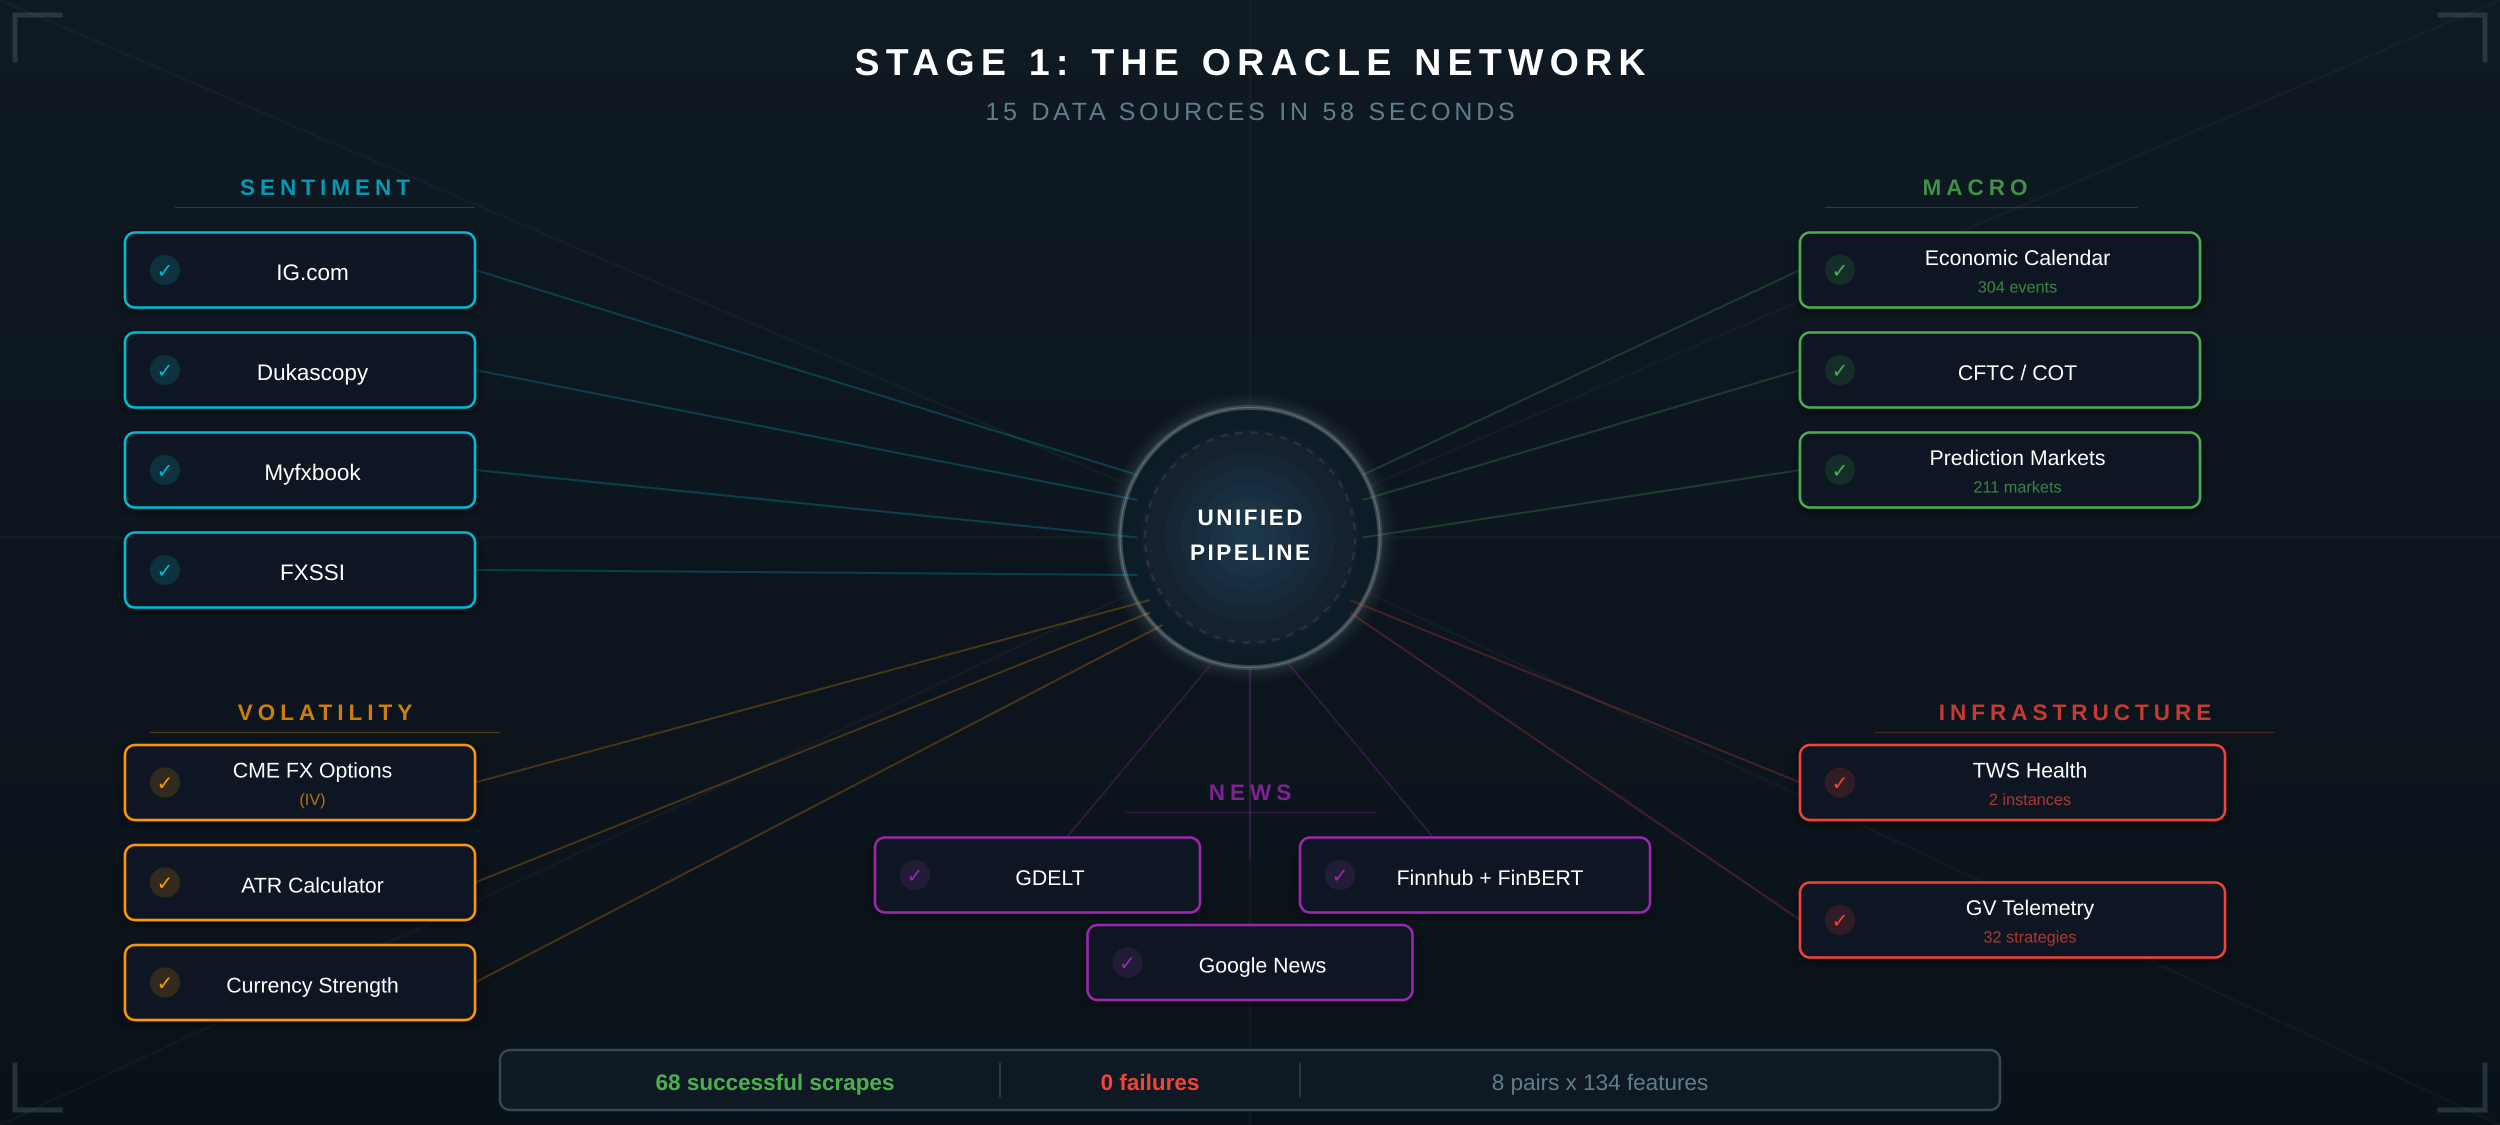
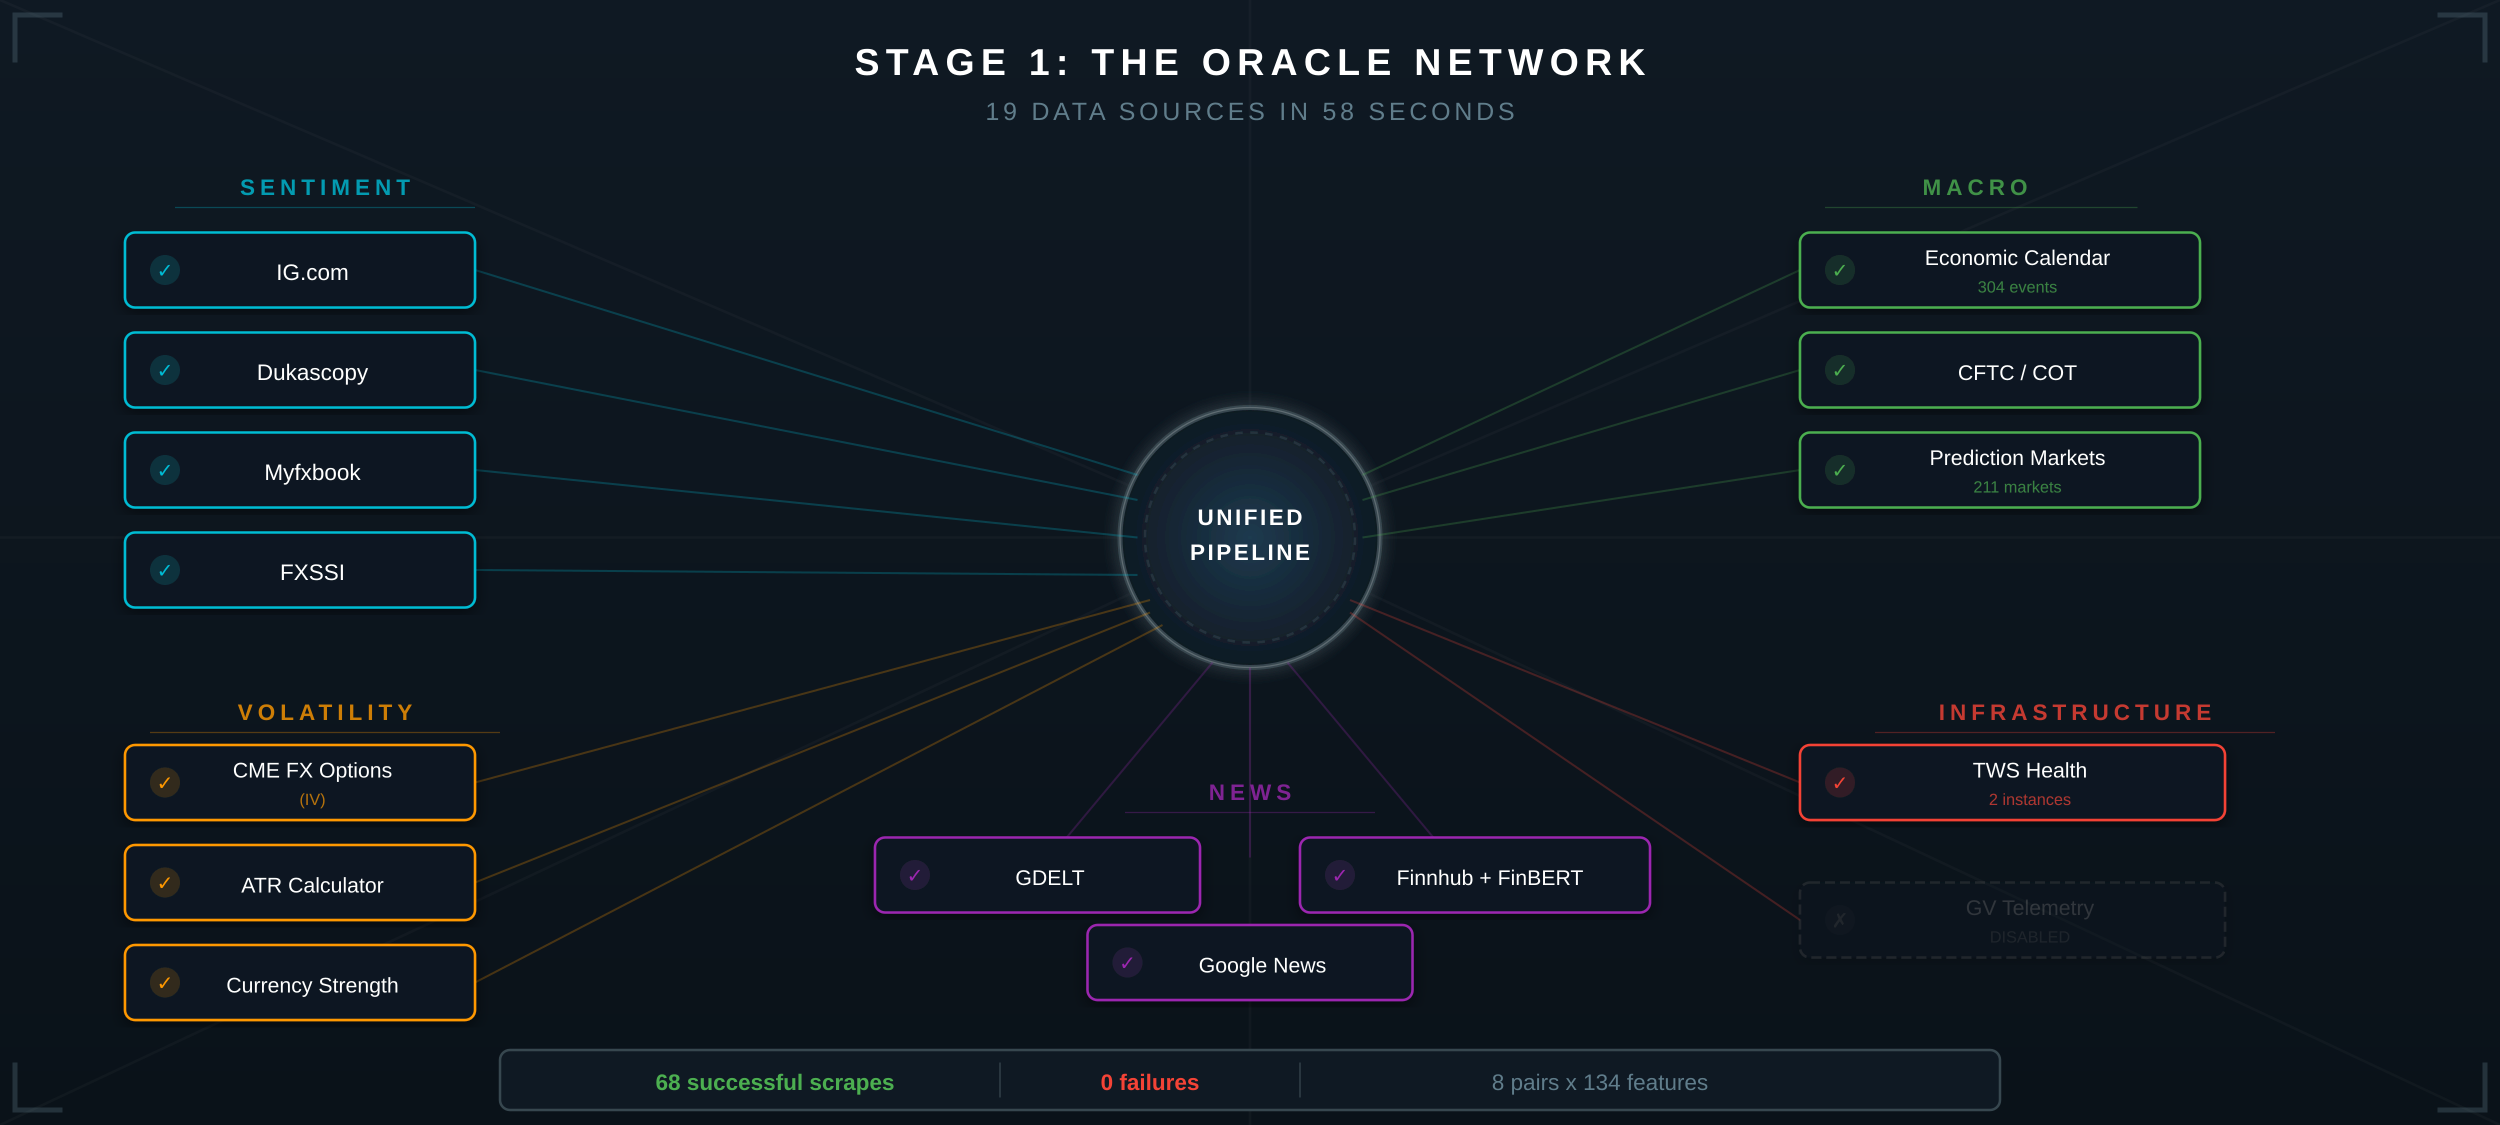
<svg xmlns="http://www.w3.org/2000/svg" viewBox="0 0 1000 450" width="1000" height="450">
  <defs>
    <filter id="glow">
      <feGaussianBlur stdDeviation="3" result="blur" />
      <feMerge>
        <feMergeNode in="blur" />
        <feMergeNode in="SourceGraphic" />
      </feMerge>
    </filter>
    <filter id="shadow">
      <feDropShadow dx="0" dy="2" stdDeviation="3" flood-color="#000" flood-opacity="0.5" />
    </filter>
    <linearGradient id="bgGrad" x1="0" y1="0" x2="0" y2="1">
      <stop offset="0%" stop-color="#0f1923" />
      <stop offset="100%" stop-color="#0a1219" />
    </linearGradient>
    <radialGradient id="hubGrad" cx="0.5" cy="0.5" r="0.5">
      <stop offset="0%" stop-color="#1e3a4f" />
      <stop offset="100%" stop-color="#0f1923" />
    </radialGradient>
  </defs>
  <rect width="1000" height="450" fill="url(#bgGrad)" />
  <g opacity="0.03" stroke="#ffffff">
    <line x1="500" y1="215" x2="0" y2="0" />
    <line x1="500" y1="215" x2="1000" y2="0" />
    <line x1="500" y1="215" x2="0" y2="450" />
    <line x1="500" y1="215" x2="1000" y2="450" />
    <line x1="500" y1="215" x2="0" y2="215" />
    <line x1="500" y1="215" x2="1000" y2="215" />
    <line x1="500" y1="215" x2="500" y2="0" />
    <line x1="500" y1="215" x2="500" y2="450" />
  </g>
  <text x="500" y="30" text-anchor="middle" fill="#ffffff" font-family="Segoe UI, Arial, sans-serif" font-size="15" font-weight="700" letter-spacing="2.5">STAGE 1: THE ORACLE NETWORK</text>
-   <text x="500" y="48" text-anchor="middle" fill="#607D8B" font-family="Segoe UI, Arial, sans-serif" font-size="10" letter-spacing="1.5">15 DATA SOURCES IN 58 SECONDS</text>
+   <text x="500" y="48" text-anchor="middle" fill="#607D8B" font-family="Segoe UI, Arial, sans-serif" font-size="10" letter-spacing="1.5">19 DATA SOURCES IN 58 SECONDS</text>
  <g filter="url(#glow)">
    <circle cx="500" cy="215" r="52" fill="url(#hubGrad)" stroke="#37474F" stroke-width="2" />
    <circle cx="500" cy="215" r="52" fill="none" stroke="#ffffff" stroke-width="0.5" opacity="0.2" />
    <circle cx="500" cy="215" r="42" fill="none" stroke="#37474F" stroke-width="1" stroke-dasharray="3 3" opacity="0.5" />
    <text x="500" y="210" text-anchor="middle" fill="#ffffff" font-family="Segoe UI, Arial, sans-serif" font-size="9" font-weight="700" letter-spacing="1">UNIFIED</text>
    <text x="500" y="224" text-anchor="middle" fill="#ffffff" font-family="Segoe UI, Arial, sans-serif" font-size="9" font-weight="700" letter-spacing="1">PIPELINE</text>
  </g>
  <text x="130" y="78" text-anchor="middle" fill="#00BCD4" font-family="Segoe UI, Arial, sans-serif" font-size="9" font-weight="700" letter-spacing="2" opacity="0.8">SENTIMENT</text>
  <line x1="70" y1="83" x2="190" y2="83" stroke="#00BCD4" stroke-width="0.5" opacity="0.3" />
  <line x1="455" y1="190" x2="190" y2="108" stroke="#00BCD4" stroke-width="0.8" opacity="0.25" />
  <line x1="455" y1="200" x2="190" y2="148" stroke="#00BCD4" stroke-width="0.8" opacity="0.25" />
  <line x1="455" y1="215" x2="190" y2="188" stroke="#00BCD4" stroke-width="0.8" opacity="0.25" />
  <line x1="455" y1="230" x2="190" y2="228" stroke="#00BCD4" stroke-width="0.8" opacity="0.25" />
  <g filter="url(#shadow)">
    <rect x="50" y="93" width="140" height="30" rx="4" fill="#0f1923" stroke="#00BCD4" stroke-width="1" />
    <circle cx="66" cy="108" r="6" fill="#00BCD4" opacity="0.15" />
    <text x="66" y="111" text-anchor="middle" fill="#00BCD4" font-family="Segoe UI, Arial, sans-serif" font-size="8">✓</text>
    <text x="125" y="112" text-anchor="middle" fill="#ffffff" font-family="Segoe UI, Arial, sans-serif" font-size="9">IG.com</text>
  </g>
  <g filter="url(#shadow)">
    <rect x="50" y="133" width="140" height="30" rx="4" fill="#0f1923" stroke="#00BCD4" stroke-width="1" />
    <circle cx="66" cy="148" r="6" fill="#00BCD4" opacity="0.15" />
    <text x="66" y="151" text-anchor="middle" fill="#00BCD4" font-family="Segoe UI, Arial, sans-serif" font-size="8">✓</text>
    <text x="125" y="152" text-anchor="middle" fill="#ffffff" font-family="Segoe UI, Arial, sans-serif" font-size="9">Dukascopy</text>
  </g>
  <g filter="url(#shadow)">
    <rect x="50" y="173" width="140" height="30" rx="4" fill="#0f1923" stroke="#00BCD4" stroke-width="1" />
    <circle cx="66" cy="188" r="6" fill="#00BCD4" opacity="0.15" />
    <text x="66" y="191" text-anchor="middle" fill="#00BCD4" font-family="Segoe UI, Arial, sans-serif" font-size="8">✓</text>
    <text x="125" y="192" text-anchor="middle" fill="#ffffff" font-family="Segoe UI, Arial, sans-serif" font-size="9">Myfxbook</text>
  </g>
  <g filter="url(#shadow)">
    <rect x="50" y="213" width="140" height="30" rx="4" fill="#0f1923" stroke="#00BCD4" stroke-width="1" />
    <circle cx="66" cy="228" r="6" fill="#00BCD4" opacity="0.15" />
    <text x="66" y="231" text-anchor="middle" fill="#00BCD4" font-family="Segoe UI, Arial, sans-serif" font-size="8">✓</text>
    <text x="125" y="232" text-anchor="middle" fill="#ffffff" font-family="Segoe UI, Arial, sans-serif" font-size="9">FXSSI</text>
  </g>
  <text x="790" y="78" text-anchor="middle" fill="#4CAF50" font-family="Segoe UI, Arial, sans-serif" font-size="9" font-weight="700" letter-spacing="2" opacity="0.8">MACRO</text>
  <line x1="730" y1="83" x2="855" y2="83" stroke="#4CAF50" stroke-width="0.5" opacity="0.3" />
  <line x1="545" y1="190" x2="720" y2="108" stroke="#4CAF50" stroke-width="0.8" opacity="0.25" />
  <line x1="545" y1="200" x2="720" y2="148" stroke="#4CAF50" stroke-width="0.8" opacity="0.25" />
  <line x1="545" y1="215" x2="720" y2="188" stroke="#4CAF50" stroke-width="0.8" opacity="0.25" />
  <g filter="url(#shadow)">
    <rect x="720" y="93" width="160" height="30" rx="4" fill="#0f1923" stroke="#4CAF50" stroke-width="1" />
    <circle cx="736" cy="108" r="6" fill="#4CAF50" opacity="0.15" />
    <text x="736" y="111" text-anchor="middle" fill="#4CAF50" font-family="Segoe UI, Arial, sans-serif" font-size="8">✓</text>
    <text x="807" y="106" text-anchor="middle" fill="#ffffff" font-family="Segoe UI, Arial, sans-serif" font-size="8.5">Economic Calendar</text>
    <text x="807" y="117" text-anchor="middle" fill="#4CAF50" font-family="Segoe UI, Arial, sans-serif" font-size="6.5" opacity="0.7">304 events</text>
  </g>
  <g filter="url(#shadow)">
    <rect x="720" y="133" width="160" height="30" rx="4" fill="#0f1923" stroke="#4CAF50" stroke-width="1" />
    <circle cx="736" cy="148" r="6" fill="#4CAF50" opacity="0.15" />
    <text x="736" y="151" text-anchor="middle" fill="#4CAF50" font-family="Segoe UI, Arial, sans-serif" font-size="8">✓</text>
    <text x="807" y="152" text-anchor="middle" fill="#ffffff" font-family="Segoe UI, Arial, sans-serif" font-size="8.5">CFTC / COT</text>
  </g>
  <g filter="url(#shadow)">
    <rect x="720" y="173" width="160" height="30" rx="4" fill="#0f1923" stroke="#4CAF50" stroke-width="1" />
    <circle cx="736" cy="188" r="6" fill="#4CAF50" opacity="0.15" />
    <text x="736" y="191" text-anchor="middle" fill="#4CAF50" font-family="Segoe UI, Arial, sans-serif" font-size="8">✓</text>
    <text x="807" y="186" text-anchor="middle" fill="#ffffff" font-family="Segoe UI, Arial, sans-serif" font-size="8.5">Prediction Markets</text>
    <text x="807" y="197" text-anchor="middle" fill="#4CAF50" font-family="Segoe UI, Arial, sans-serif" font-size="6.5" opacity="0.7">211 markets</text>
  </g>
  <text x="130" y="288" text-anchor="middle" fill="#FF9800" font-family="Segoe UI, Arial, sans-serif" font-size="9" font-weight="700" letter-spacing="2" opacity="0.8">VOLATILITY</text>
  <line x1="60" y1="293" x2="200" y2="293" stroke="#FF9800" stroke-width="0.5" opacity="0.3" />
  <line x1="460" y1="240" x2="190" y2="313" stroke="#FF9800" stroke-width="0.8" opacity="0.25" />
  <line x1="460" y1="245" x2="190" y2="353" stroke="#FF9800" stroke-width="0.8" opacity="0.25" />
  <line x1="465" y1="250" x2="190" y2="393" stroke="#FF9800" stroke-width="0.8" opacity="0.25" />
  <g filter="url(#shadow)">
    <rect x="50" y="298" width="140" height="30" rx="4" fill="#0f1923" stroke="#FF9800" stroke-width="1" />
    <circle cx="66" cy="313" r="6" fill="#FF9800" opacity="0.15" />
    <text x="66" y="316" text-anchor="middle" fill="#FF9800" font-family="Segoe UI, Arial, sans-serif" font-size="8">✓</text>
    <text x="125" y="311" text-anchor="middle" fill="#ffffff" font-family="Segoe UI, Arial, sans-serif" font-size="8.5">CME FX Options</text>
    <text x="125" y="322" text-anchor="middle" fill="#FF9800" font-family="Segoe UI, Arial, sans-serif" font-size="6.5" opacity="0.7">(IV)</text>
  </g>
  <g filter="url(#shadow)">
    <rect x="50" y="338" width="140" height="30" rx="4" fill="#0f1923" stroke="#FF9800" stroke-width="1" />
    <circle cx="66" cy="353" r="6" fill="#FF9800" opacity="0.15" />
    <text x="66" y="356" text-anchor="middle" fill="#FF9800" font-family="Segoe UI, Arial, sans-serif" font-size="8">✓</text>
    <text x="125" y="357" text-anchor="middle" fill="#ffffff" font-family="Segoe UI, Arial, sans-serif" font-size="8.5">ATR Calculator</text>
  </g>
  <g filter="url(#shadow)">
    <rect x="50" y="378" width="140" height="30" rx="4" fill="#0f1923" stroke="#FF9800" stroke-width="1" />
    <circle cx="66" cy="393" r="6" fill="#FF9800" opacity="0.15" />
    <text x="66" y="396" text-anchor="middle" fill="#FF9800" font-family="Segoe UI, Arial, sans-serif" font-size="8">✓</text>
    <text x="125" y="397" text-anchor="middle" fill="#ffffff" font-family="Segoe UI, Arial, sans-serif" font-size="8.5">Currency Strength</text>
  </g>
  <text x="500" y="320" text-anchor="middle" fill="#9C27B0" font-family="Segoe UI, Arial, sans-serif" font-size="9" font-weight="700" letter-spacing="2" opacity="0.8">NEWS</text>
  <line x1="450" y1="325" x2="550" y2="325" stroke="#9C27B0" stroke-width="0.5" opacity="0.3" />
  <line x1="485" y1="265" x2="420" y2="343" stroke="#9C27B0" stroke-width="0.8" opacity="0.25" />
  <line x1="500" y1="267" x2="500" y2="343" stroke="#9C27B0" stroke-width="0.8" opacity="0.25" />
  <line x1="515" y1="265" x2="580" y2="343" stroke="#9C27B0" stroke-width="0.8" opacity="0.25" />
  <g filter="url(#shadow)">
    <rect x="350" y="335" width="130" height="30" rx="4" fill="#0f1923" stroke="#9C27B0" stroke-width="1" />
    <circle cx="366" cy="350" r="6" fill="#9C27B0" opacity="0.15" />
    <text x="366" y="353" text-anchor="middle" fill="#9C27B0" font-family="Segoe UI, Arial, sans-serif" font-size="8">✓</text>
    <text x="420" y="354" text-anchor="middle" fill="#ffffff" font-family="Segoe UI, Arial, sans-serif" font-size="8.5">GDELT</text>
  </g>
  <g filter="url(#shadow)">
    <rect x="435" y="370" width="130" height="30" rx="4" fill="#0f1923" stroke="#9C27B0" stroke-width="1" />
    <circle cx="451" cy="385" r="6" fill="#9C27B0" opacity="0.15" />
    <text x="451" y="388" text-anchor="middle" fill="#9C27B0" font-family="Segoe UI, Arial, sans-serif" font-size="8">✓</text>
    <text x="505" y="389" text-anchor="middle" fill="#ffffff" font-family="Segoe UI, Arial, sans-serif" font-size="8.5">Google News</text>
  </g>
  <g filter="url(#shadow)">
    <rect x="520" y="335" width="140" height="30" rx="4" fill="#0f1923" stroke="#9C27B0" stroke-width="1" />
    <circle cx="536" cy="350" r="6" fill="#9C27B0" opacity="0.15" />
    <text x="536" y="353" text-anchor="middle" fill="#9C27B0" font-family="Segoe UI, Arial, sans-serif" font-size="8">✓</text>
    <text x="596" y="354" text-anchor="middle" fill="#ffffff" font-family="Segoe UI, Arial, sans-serif" font-size="8.5">Finnhub + FinBERT</text>
  </g>
  <text x="830" y="288" text-anchor="middle" fill="#F44336" font-family="Segoe UI, Arial, sans-serif" font-size="9" font-weight="700" letter-spacing="2" opacity="0.8">INFRASTRUCTURE</text>
  <line x1="750" y1="293" x2="910" y2="293" stroke="#F44336" stroke-width="0.5" opacity="0.3" />
  <line x1="540" y1="240" x2="720" y2="313" stroke="#F44336" stroke-width="0.8" opacity="0.25" />
  <line x1="540" y1="245" x2="720" y2="368" stroke="#F44336" stroke-width="0.8" opacity="0.25" />
  <g filter="url(#shadow)">
    <rect x="720" y="298" width="170" height="30" rx="4" fill="#0f1923" stroke="#F44336" stroke-width="1" />
    <circle cx="736" cy="313" r="6" fill="#F44336" opacity="0.15" />
    <text x="736" y="316" text-anchor="middle" fill="#F44336" font-family="Segoe UI, Arial, sans-serif" font-size="8">✓</text>
    <text x="812" y="311" text-anchor="middle" fill="#ffffff" font-family="Segoe UI, Arial, sans-serif" font-size="8.5">TWS Health</text>
    <text x="812" y="322" text-anchor="middle" fill="#F44336" font-family="Segoe UI, Arial, sans-serif" font-size="6.5" opacity="0.7">2 instances</text>
  </g>
-   <g filter="url(#shadow)">
-     <rect x="720" y="353" width="170" height="30" rx="4" fill="#0f1923" stroke="#F44336" stroke-width="1" />
-     <circle cx="736" cy="368" r="6" fill="#F44336" opacity="0.15" />
-     <text x="736" y="371" text-anchor="middle" fill="#F44336" font-family="Segoe UI, Arial, sans-serif" font-size="8">✓</text>
-     <text x="812" y="366" text-anchor="middle" fill="#ffffff" font-family="Segoe UI, Arial, sans-serif" font-size="8.5">GV Telemetry</text>
-     <text x="812" y="377" text-anchor="middle" fill="#F44336" font-family="Segoe UI, Arial, sans-serif" font-size="6.5" opacity="0.7">32 strategies</text>
+   <g filter="url(#shadow)" opacity="0.3">
+     <rect x="720" y="353" width="170" height="30" rx="4" fill="#0f1923" stroke="#555" stroke-width="1" stroke-dasharray="4,2" />
+     <circle cx="736" cy="368" r="6" fill="#555" opacity="0.15" />
+     <text x="736" y="371" text-anchor="middle" fill="#555" font-family="Segoe UI, Arial, sans-serif" font-size="8">✗</text>
+     <text x="812" y="366" text-anchor="middle" fill="#888" font-family="Segoe UI, Arial, sans-serif" font-size="8.5">GV Telemetry</text>
+     <text x="812" y="377" text-anchor="middle" fill="#666" font-family="Segoe UI, Arial, sans-serif" font-size="6.5" opacity="0.7">DISABLED</text>
  </g>
  <rect x="200" y="420" width="600" height="24" rx="4" fill="#0f1923" stroke="#37474F" stroke-width="1" />
  <text x="310" y="436" text-anchor="middle" fill="#4CAF50" font-family="Segoe UI, Arial, sans-serif" font-size="9" font-weight="600">68 successful scrapes</text>
  <line x1="400" y1="425" x2="400" y2="439" stroke="#37474F" stroke-width="0.5" />
  <text x="460" y="436" text-anchor="middle" fill="#F44336" font-family="Segoe UI, Arial, sans-serif" font-size="9" font-weight="600">0 failures</text>
  <line x1="520" y1="425" x2="520" y2="439" stroke="#37474F" stroke-width="0.5" />
  <text x="640" y="436" text-anchor="middle" fill="#607D8B" font-family="Segoe UI, Arial, sans-serif" font-size="9">8 pairs x 134 features</text>
  <path d="M 5 5 L 25 5 L 25 7 L 7 7 L 7 25 L 5 25 Z" fill="#607D8B" opacity="0.3" />
  <path d="M 995 5 L 975 5 L 975 7 L 993 7 L 993 25 L 995 25 Z" fill="#607D8B" opacity="0.3" />
  <path d="M 5 445 L 25 445 L 25 443 L 7 443 L 7 425 L 5 425 Z" fill="#607D8B" opacity="0.3" />
  <path d="M 995 445 L 975 445 L 975 443 L 993 443 L 993 425 L 995 425 Z" fill="#607D8B" opacity="0.3" />
</svg>
